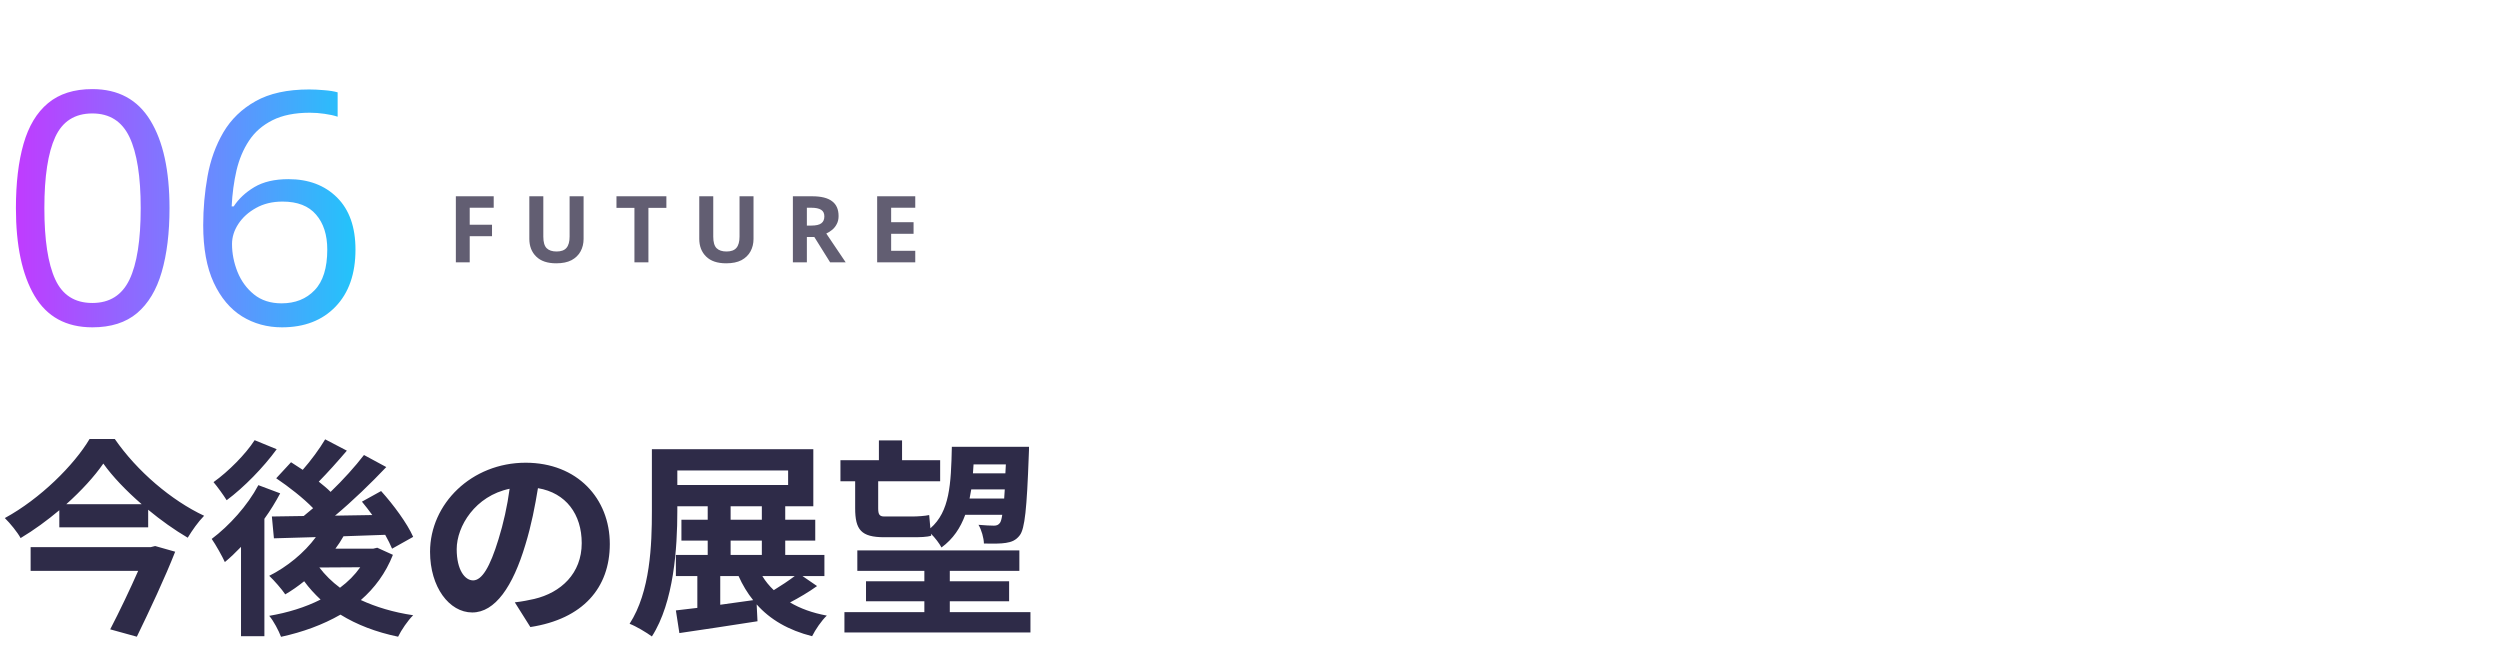
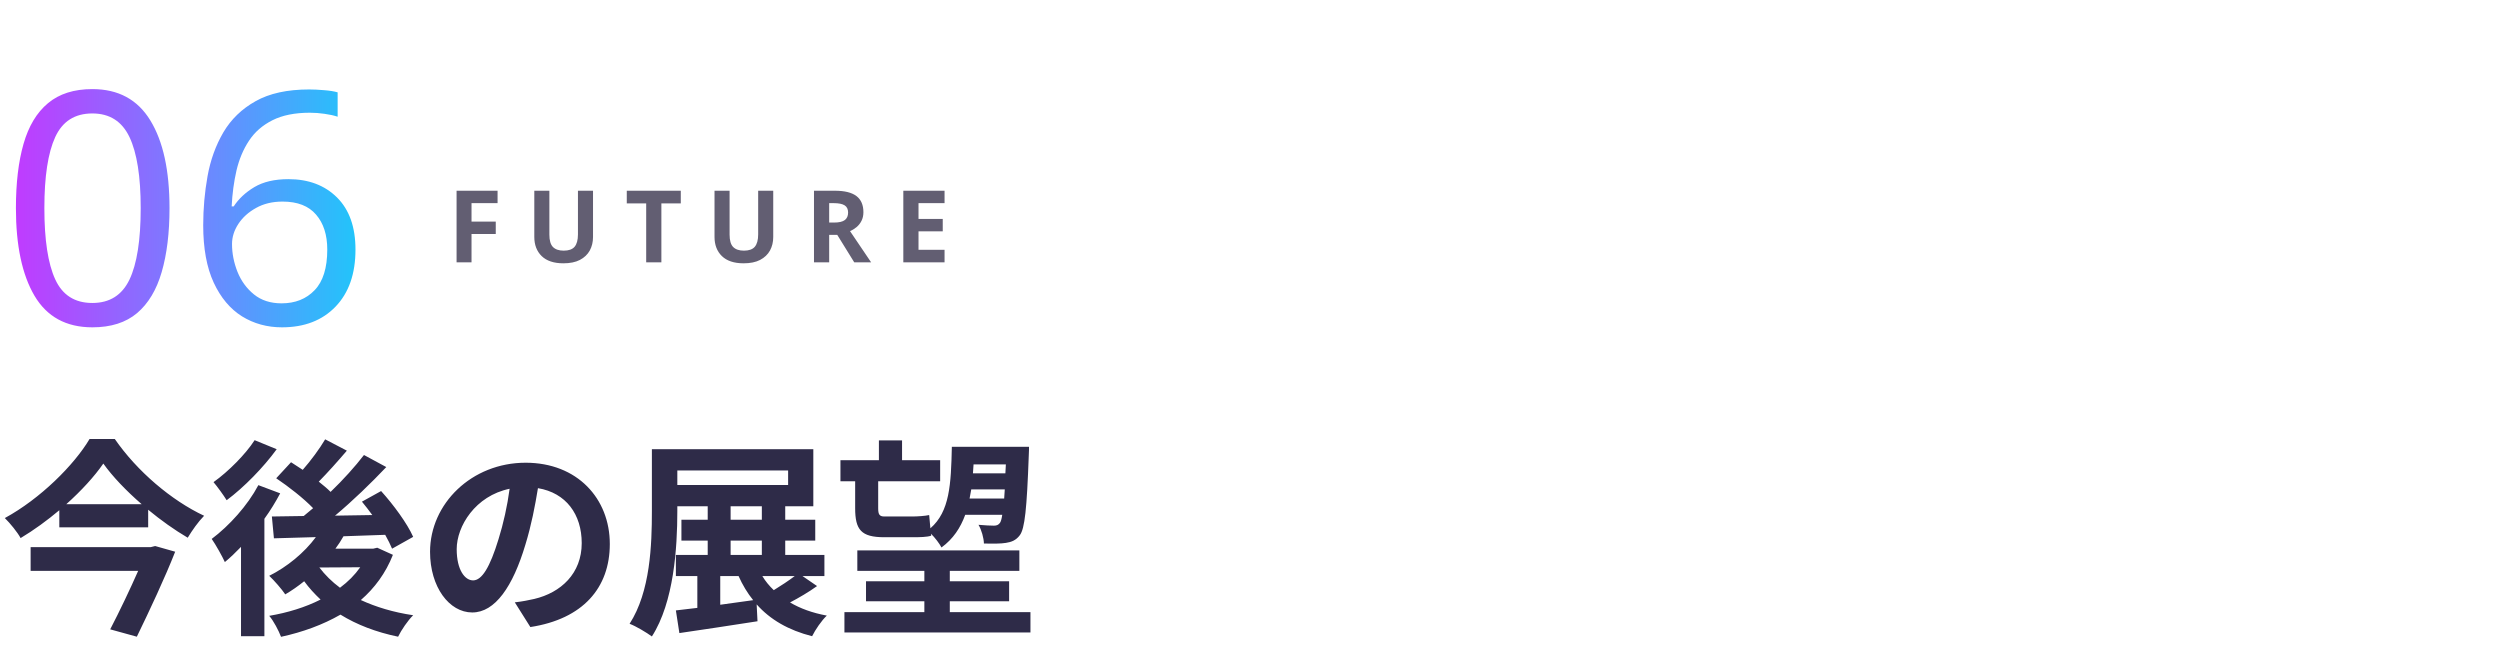
<svg xmlns="http://www.w3.org/2000/svg" viewBox="0 0 324 86" width="324" height="86" role="img">
  <defs>
    <filter id="glow" x="-30%" y="-30%" width="160%" height="160%">
      <feGaussianBlur stdDeviation="1.6" result="b" />
      <feMerge>
        <feMergeNode in="b" />
        <feMergeNode in="SourceGraphic" />
      </feMerge>
    </filter>
    <linearGradient id="brand" x1="0" y1="0" x2="1" y2="0">
      <stop offset="0" stop-color="#C03BFF" />
      <stop offset=".55" stop-color="#6F86FF" />
      <stop offset="1" stop-color="#22C4FA" />
    </linearGradient>
    <linearGradient id="bg" x1="0" y1="0" x2="1" y2="1">
      <stop offset="0" stop-color="#E8FAFF" />
      <stop offset="1" stop-color="#FFF5DC" />
    </linearGradient>
    <style>
.jp{font-family:'Hiragino Sans','Hiragino Kaku Gothic ProN','Yu Gothic UI','Yu Gothic','Meiryo','Noto Sans JP','Noto Sans CJK JP',sans-serif}
.disp{font-family:Impact,Haettenschweiler,'Anton','Arial Narrow Bold','Arial Black',sans-serif}
.gh{font-family:-apple-system,BlinkMacSystemFont,'Segoe UI','Noto Sans',Helvetica,Arial,sans-serif}
.rnd{font-family:RcRounded,'Hiragino Maru Gothic ProN','Yu Gothic UI','Noto Sans JP',sans-serif}
.hand{font-family:RcHand,'Hiragino Maru Gothic ProN','Yu Gothic UI','Noto Sans JP',sans-serif}
.mono{font-family:ui-monospace,SFMono-Regular,'Cascadia Mono',Consolas,'Liberation Mono',monospace}

@keyframes bob{0%,100%{transform:translateY(0)}50%{transform:translateY(-5px)}}
@keyframes blink{0%,90%,100%{transform:scaleY(1)}94%{transform:scaleY(.12)}}
@keyframes flow{to{stroke-dashoffset:-28}}
@keyframes pulse{0%,100%{opacity:.55}50%{opacity:1}}
.bob{animation:bob 2.6s ease-in-out infinite}
.eyes{transform-box:fill-box;transform-origin:center;animation:blink 4.8s infinite}
.flow{stroke-dasharray:6 8;animation:flow 1.1s linear infinite}
.pulse{animation:pulse 2.4s ease-in-out infinite}
@media (prefers-reduced-motion:reduce){.bob,.eyes,.flow,.pulse{animation:none}}
</style>
  </defs>
  <text x="0" y="42" class="disp" font-size="42" font-weight="400" fill="url(#brand)" text-anchor="start" textLength="44" lengthAdjust="spacingAndGlyphs">06</text>
-   <text x="58" y="34" class="gh" font-size="12" font-weight="600" fill="#625E72" text-anchor="start" letter-spacing="3">FUTURE</text>
+   <text x="58" y="34" class="gh" font-size="13" font-weight="600" fill="#625E72" text-anchor="start" letter-spacing="3">FUTURE</text>
  <text x="0" y="80" class="gh" font-size="27" font-weight="600" fill="#2E2B48" text-anchor="start">今後の展望</text>
</svg>
